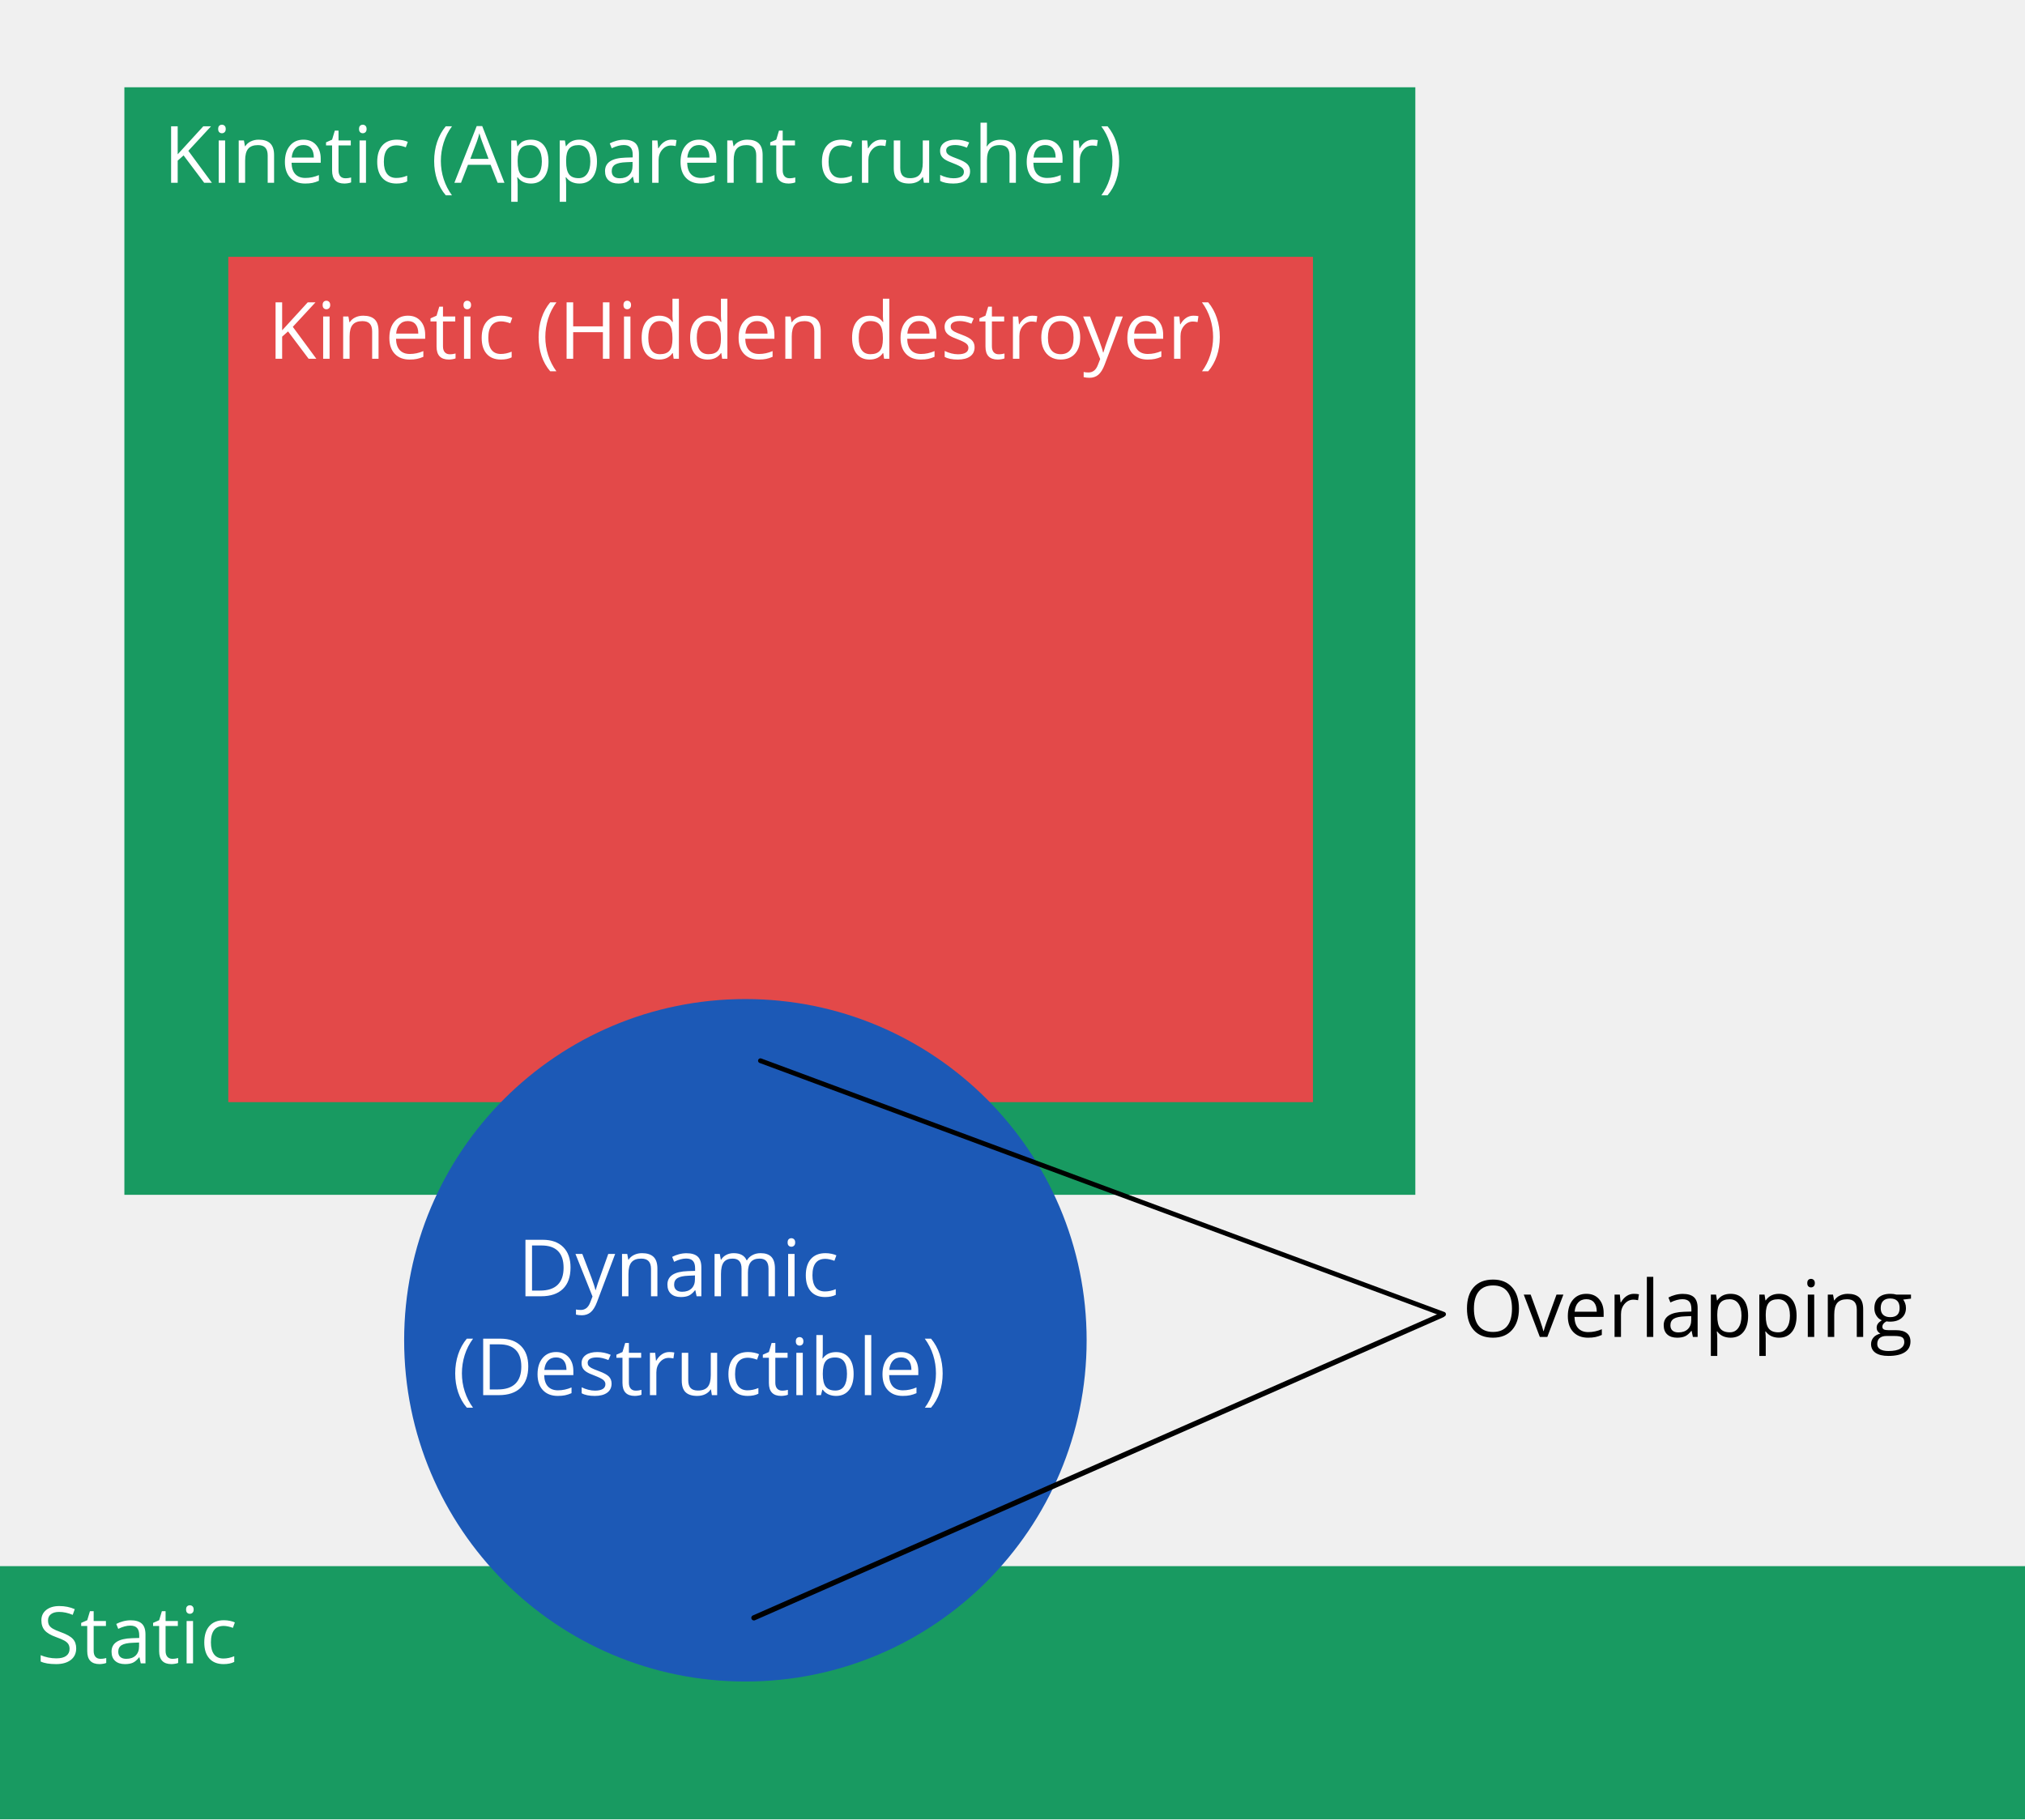
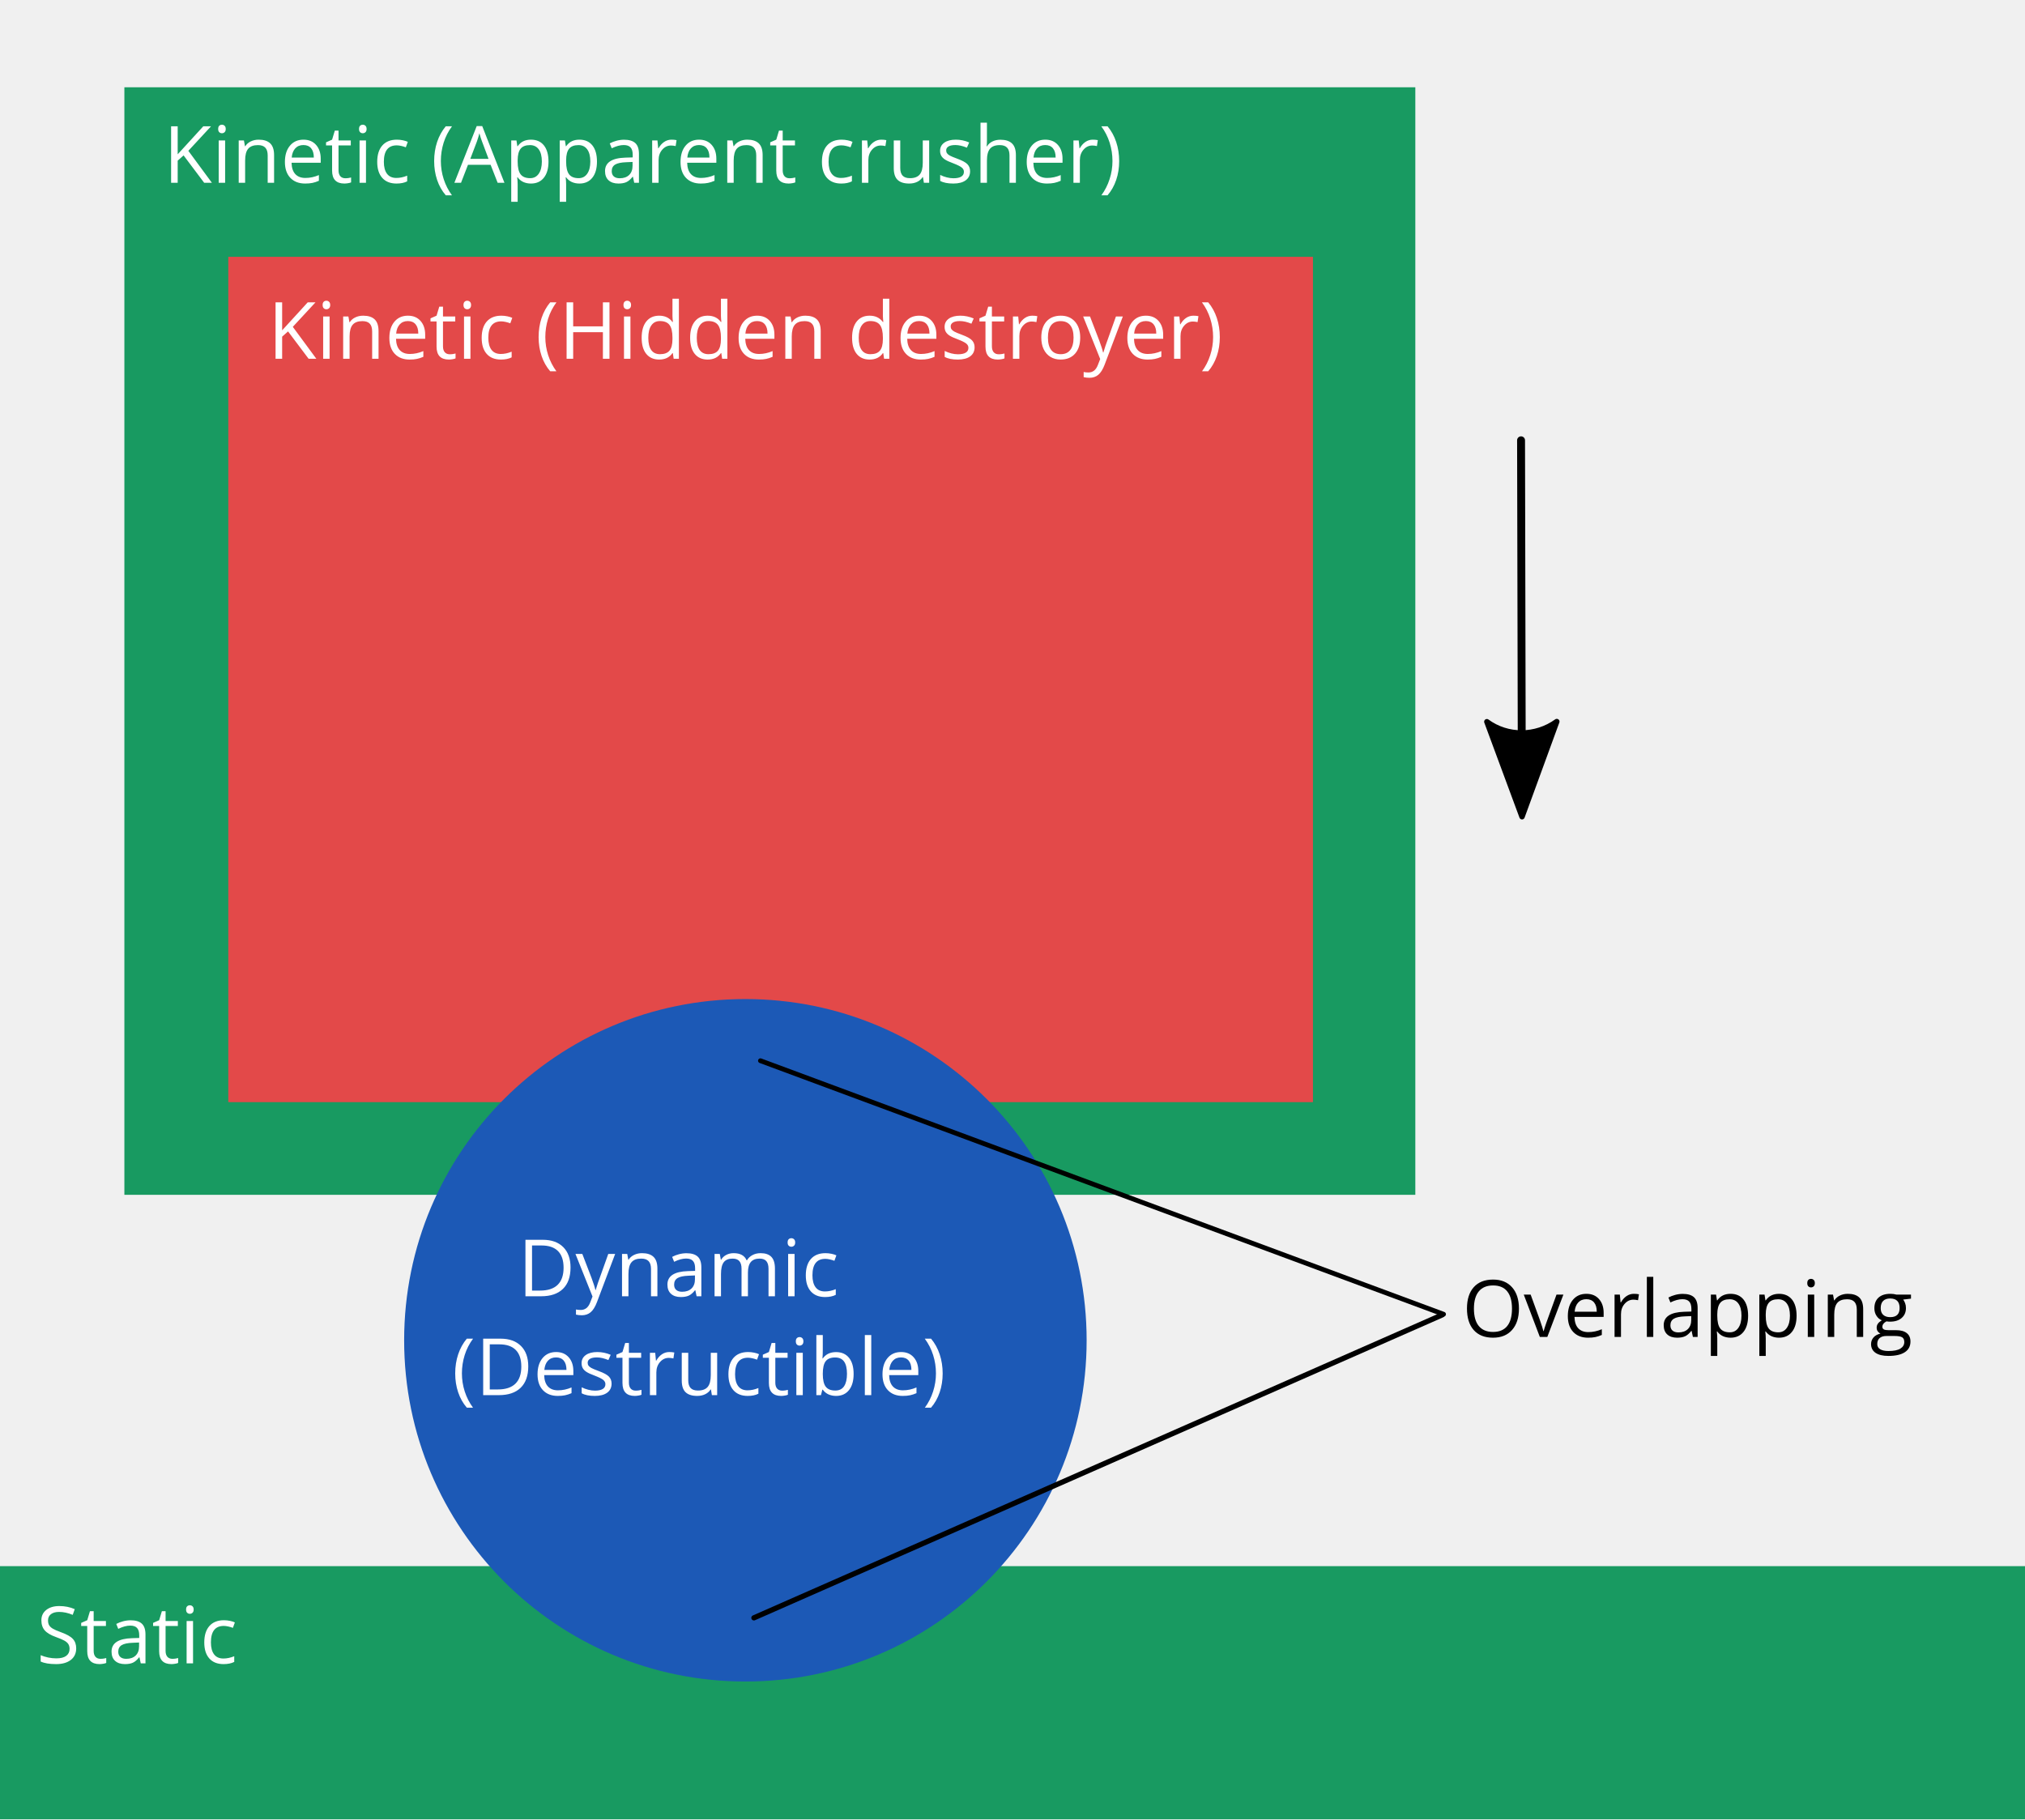
<svg xmlns="http://www.w3.org/2000/svg" width="1024" height="920" viewBox="0 0 1024 920" id="svg2" version="1.1">
-   <defs id="defs4" />
+   <defs id="defs4">
+     <marker orient="auto" refY="0.0" refX="0.0" id="marker4723" style="overflow:visible">
+       <path id="path4725" d="M 0.0,0.0 L 5.0,-5.0 L -12.5,0.0 L 5.0,5.0 L 0.0,0.0 z " style="fill-rule:evenodd;stroke:#000000;stroke-width:1pt;stroke-opacity:1;fill:#000000;fill-opacity:1" transform="scale(0.8) translate(12.5,0)" />
+     </marker>
+     <marker orient="auto" refY="0.0" refX="0.0" id="marker4653" style="overflow:visible">
+       <path id="path4655" d="M 0.0,0.0 L 5.0,-5.0 L -12.5,0.0 L 5.0,5.0 L 0.0,0.0 z " style="fill-rule:evenodd;stroke:#000000;stroke-width:1pt;stroke-opacity:1;fill:#000000;fill-opacity:1" transform="scale(0.8) translate(12.5,0)" />
+     </marker>
+     <marker orient="auto" refY="0.0" refX="0.0" id="Arrow2Lstart" style="overflow:visible">
+       <path id="path4325" style="fill-rule:evenodd;stroke-width:0.625;stroke-linejoin:round;stroke:#000000;stroke-opacity:1;fill:#000000;fill-opacity:1" d="M 8.719,4.034 L -2.207,0.016 L 8.719,-4.002 C 6.973,-1.63 6.983,1.616 8.719,4.034 z " transform="scale(1.1) translate(1,0)" />
+     </marker>
+     <marker orient="auto" refY="0.0" refX="0.0" id="Arrow1Lend" style="overflow:visible;">
+       <path id="path4310" d="M 0.0,0.0 L 5.0,-5.0 L -12.5,0.0 L 5.0,5.0 L 0.0,0.0 z " style="fill-rule:evenodd;stroke:#000000;stroke-width:1pt;stroke-opacity:1;fill:#000000;fill-opacity:1" transform="scale(0.8) rotate(180) translate(12.5,0)" />
+     </marker>
+     <marker orient="auto" refY="0.0" refX="0.0" id="Arrow1Lstart" style="overflow:visible">
+       <path id="path4307" d="M 0.0,0.0 L 5.0,-5.0 L -12.5,0.0 L 5.0,5.0 L 0.0,0.0 z " style="fill-rule:evenodd;stroke:#000000;stroke-width:1pt;stroke-opacity:1;fill:#000000;fill-opacity:1" transform="scale(0.8) translate(12.5,0)" />
+     </marker>
+   </defs>
  <g id="layer1" transform="translate(0,-132.3622)">
    <rect style="fill:#ffffff;fill-opacity:0;fill-rule:evenodd;stroke:#000000;stroke-width:0;stroke-linecap:butt;stroke-linejoin:miter;stroke-miterlimit:4;stroke-dasharray:none;stroke-opacity:1" id="rect3338-3" width="1069.255" height="1064.209" x="-24.014" y="6.898" />
    <rect style="fill:#189a61;fill-opacity:1;fill-rule:evenodd;stroke:#000000;stroke-width:0;stroke-linecap:butt;stroke-linejoin:miter;stroke-miterlimit:4;stroke-dasharray:none;stroke-opacity:1" id="rect3338" width="1024" height="128" x="0" y="924.362" />
    <rect style="fill:#189a61;fill-opacity:1;fill-rule:evenodd;stroke:#000000;stroke-width:0;stroke-linecap:butt;stroke-linejoin:miter;stroke-miterlimit:4;stroke-dasharray:none;stroke-opacity:1" id="rect3338-1" width="652.806" height="560.079" x="62.894" y="176.496" />
    <rect style="fill:#e34949;fill-opacity:1;fill-rule:evenodd;stroke:#000000;stroke-width:0;stroke-linecap:butt;stroke-linejoin:miter;stroke-miterlimit:4;stroke-dasharray:none;stroke-opacity:1" id="rect3338-1-9" width="548.487" height="427.476" x="115.441" y="262.237" />
    <circle style="fill:#1c59b6;fill-opacity:1" id="path4170" cx="376.929" cy="810.144" r="172.561" />
    <text xml:space="preserve" style="font-style:normal;font-weight:normal;font-size:40px;line-height:125%;font-family:sans-serif;letter-spacing:0px;word-spacing:0px;fill:#000000;fill-opacity:1;stroke:none;stroke-width:1px;stroke-linecap:butt;stroke-linejoin:miter;stroke-opacity:1" x="135.427" y="313.799" id="text4172">
      <tspan id="tspan4174" x="135.427" y="313.799" style="font-style:normal;font-variant:normal;font-weight:normal;font-stretch:normal;font-family:'Open Sans';-inkscape-font-specification:'Open Sans';fill:#ffffff;fill-opacity:1">Kinetic (Hidden destroyer)</tspan>
    </text>
    <text xml:space="preserve" style="font-style:normal;font-weight:normal;font-size:40px;line-height:125%;font-family:sans-serif;letter-spacing:0px;word-spacing:0px;fill:#000000;fill-opacity:1;stroke:none;stroke-width:1px;stroke-linecap:butt;stroke-linejoin:miter;stroke-opacity:1" x="82.603" y="224.789" id="text4172-3">
      <tspan id="tspan4174-5" x="82.603" y="224.789" style="font-style:normal;font-variant:normal;font-weight:normal;font-stretch:normal;font-family:'Open Sans';-inkscape-font-specification:'Open Sans';fill:#ffffff;fill-opacity:1">Kinetic (Apparent crusher)</tspan>
    </text>
    <text xml:space="preserve" style="font-style:normal;font-weight:normal;font-size:40px;line-height:125%;font-family:sans-serif;letter-spacing:0px;word-spacing:0px;fill:#000000;fill-opacity:1;stroke:none;stroke-width:1px;stroke-linecap:butt;stroke-linejoin:miter;stroke-opacity:1" x="18.487" y="973.506" id="text4172-1">
      <tspan id="tspan4174-1" x="18.487" y="973.506" style="font-style:normal;font-variant:normal;font-weight:normal;font-stretch:normal;font-family:'Open Sans';-inkscape-font-specification:'Open Sans';fill:#ffffff;fill-opacity:1">Static</tspan>
    </text>
    <text xml:space="preserve" style="font-style:normal;font-weight:normal;font-size:40px;line-height:125%;font-family:sans-serif;text-align:center;letter-spacing:0px;word-spacing:0px;text-anchor:middle;fill:#000000;fill-opacity:1;stroke:none;stroke-width:1px;stroke-linecap:butt;stroke-linejoin:miter;stroke-opacity:1" x="379.431" y="787.884" id="text4172-1-9">
      <tspan id="tspan4174-1-9" x="379.431" y="787.884" style="font-style:normal;font-variant:normal;font-weight:normal;font-stretch:normal;font-family:'Open Sans';-inkscape-font-specification:'Open Sans';text-align:center;text-anchor:middle;fill:#ffffff;fill-opacity:1">Dynamic</tspan>
      <tspan x="379.431" y="837.884" style="font-style:normal;font-variant:normal;font-weight:normal;font-stretch:normal;font-family:'Open Sans';-inkscape-font-specification:'Open Sans';text-align:center;text-anchor:middle;fill:#ffffff;fill-opacity:1" id="tspan4230">(Destructible)</tspan>
    </text>
    <text xml:space="preserve" style="font-style:normal;font-weight:normal;font-size:40px;line-height:125%;font-family:sans-serif;letter-spacing:0px;word-spacing:0px;fill:#000000;fill-opacity:1;stroke:none;stroke-width:1px;stroke-linecap:butt;stroke-linejoin:miter;stroke-opacity:1" x="739.378" y="808.44" id="text4172-32">
      <tspan id="tspan4174-8" x="739.378" y="808.44" style="font-style:normal;font-variant:normal;font-weight:normal;font-stretch:normal;font-family:'Open Sans';-inkscape-font-specification:'Open Sans';fill:#000000;fill-opacity:1">Overlapping</tspan>
    </text>
    <path style="fill:none;fill-rule:evenodd;stroke:#000000;stroke-width:2.41;stroke-linecap:round;stroke-linejoin:miter;stroke-miterlimit:4;stroke-dasharray:none;stroke-opacity:1" d="m 384.541,668.764 345.435,128.201 0,0" id="path4256" />
    <path style="fill:none;fill-rule:evenodd;stroke:#000000;stroke-width:2.644;stroke-linecap:round;stroke-linejoin:miter;stroke-miterlimit:4;stroke-dasharray:none;stroke-opacity:1" d="m 381.242,950.501 348.013,-153.193 0,0" id="path4256-1" />
+     <path style="fill:none;fill-rule:evenodd;stroke:#000000;stroke-width:4;stroke-linecap:round;stroke-linejoin:miter;stroke-miterlimit:4;stroke-dasharray:none;stroke-opacity:1;marker-start:url(#Arrow2Lstart)" d="m 769.575,540.06 -0.408,-185.04 0,0" id="path4256-6" />
  </g>
</svg>
